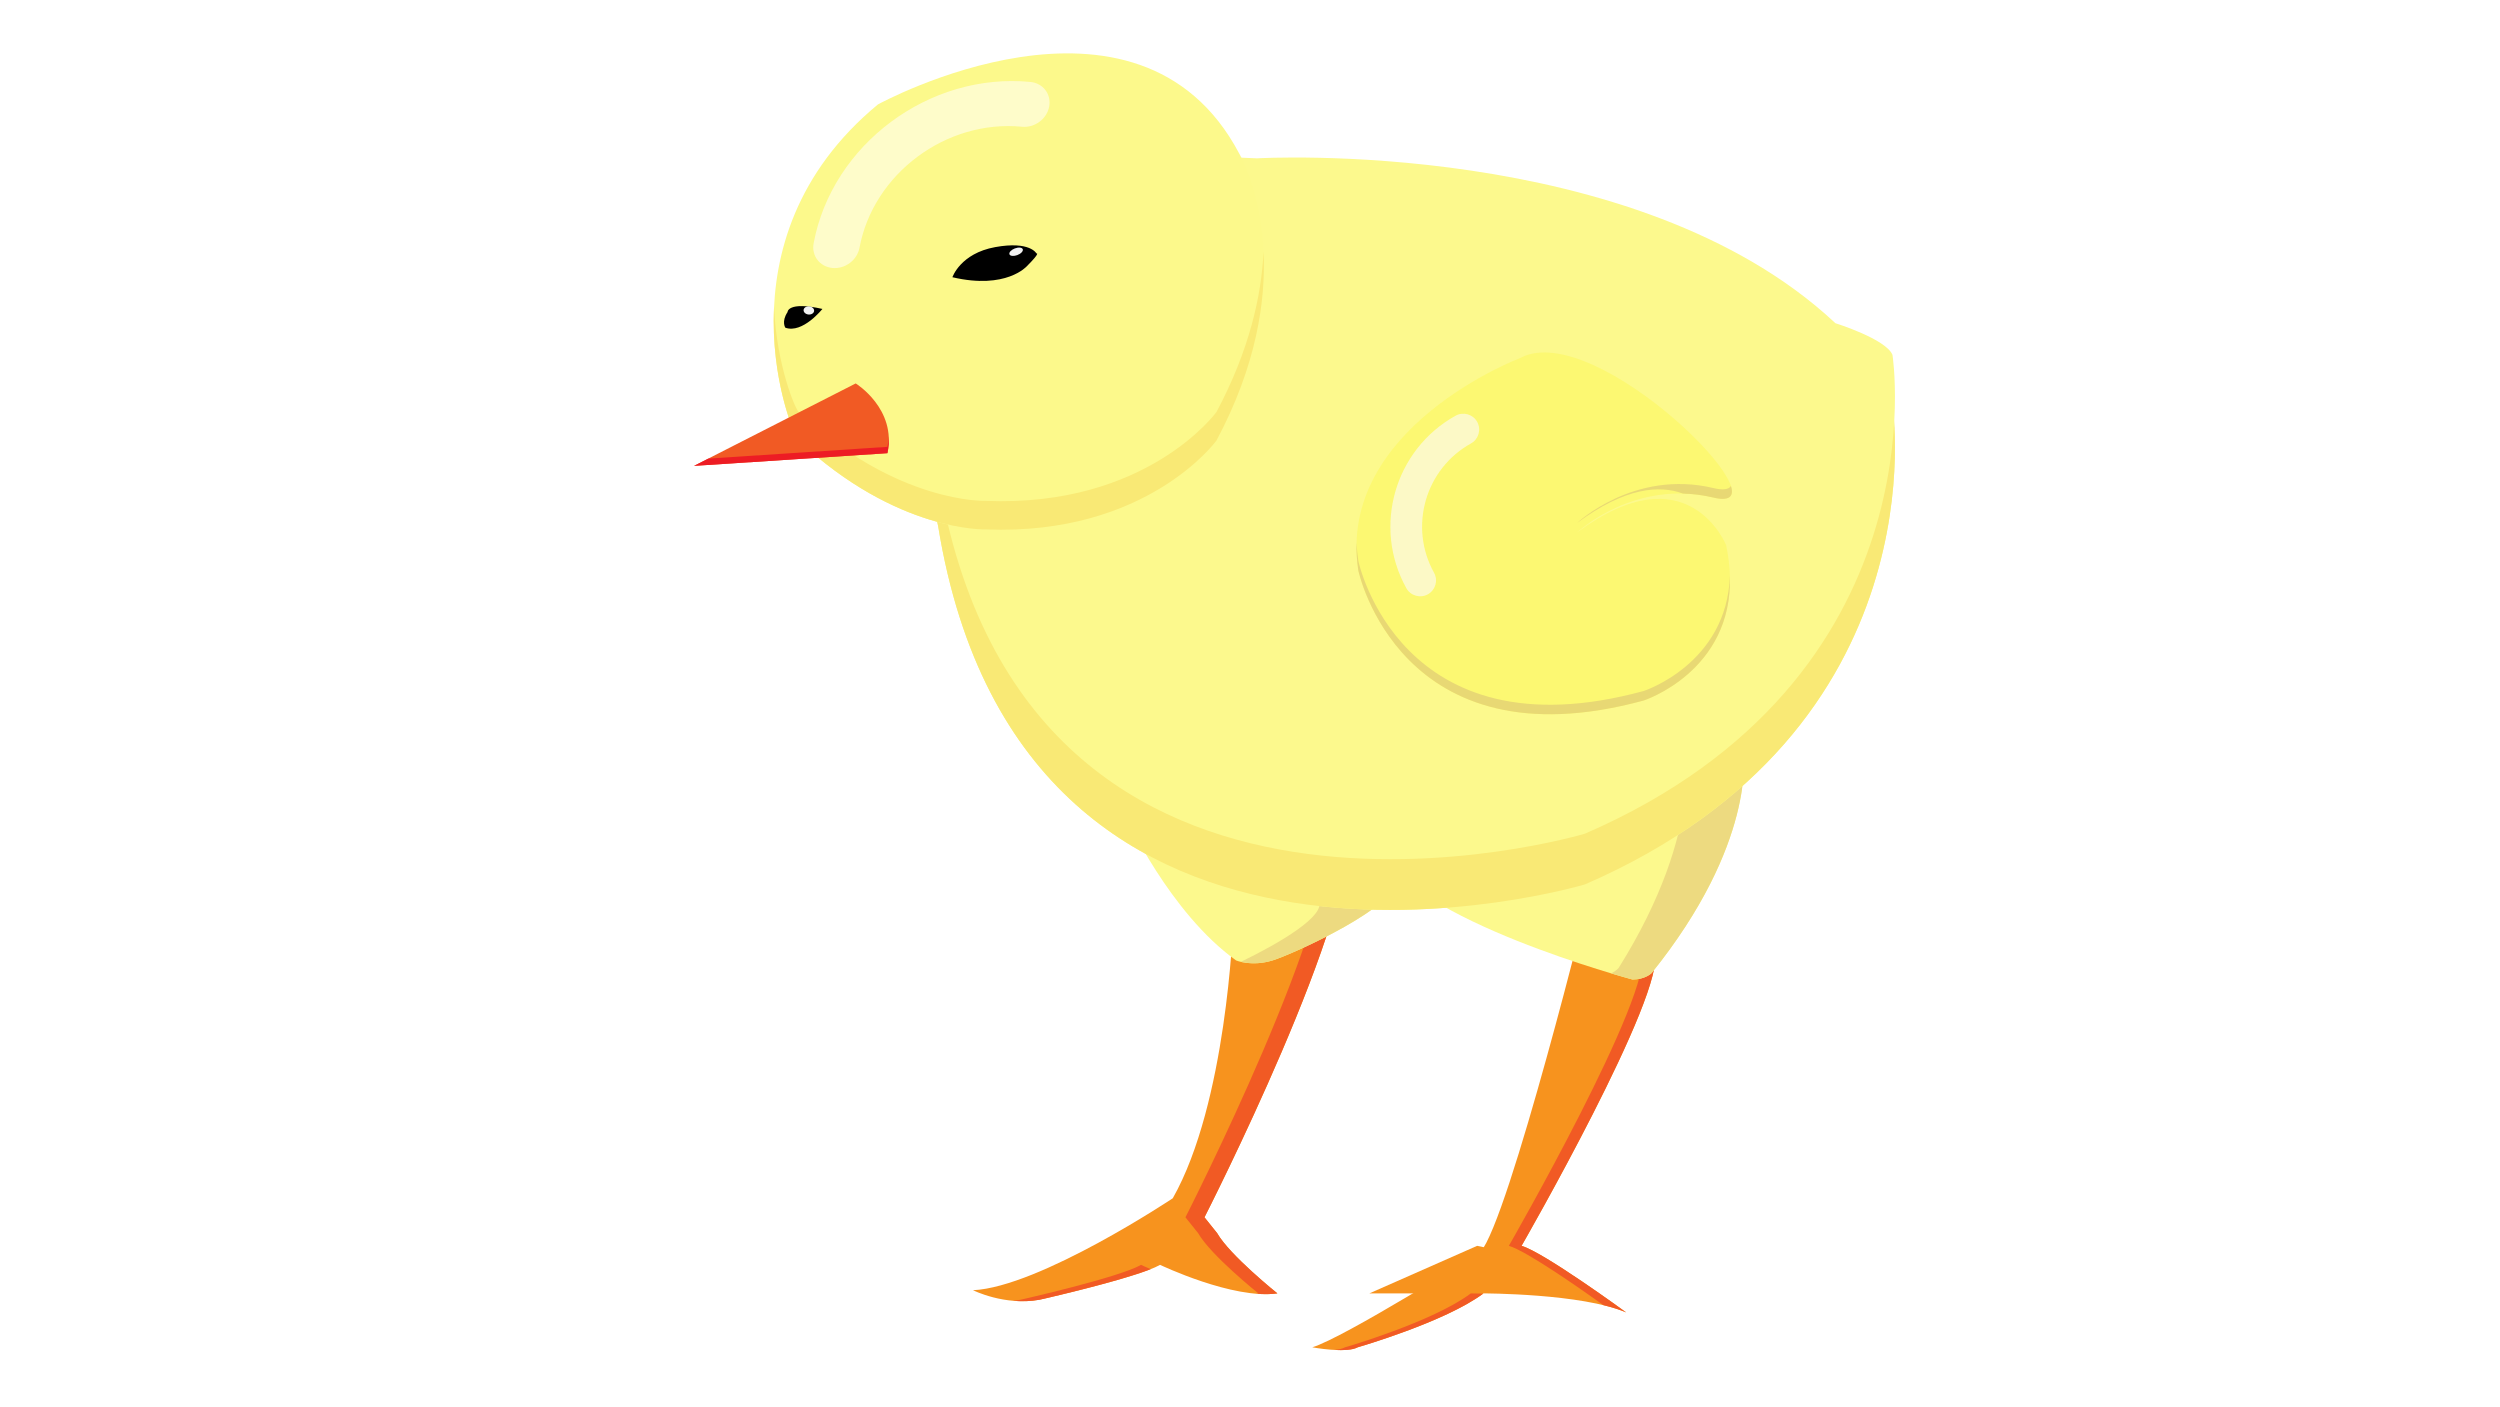
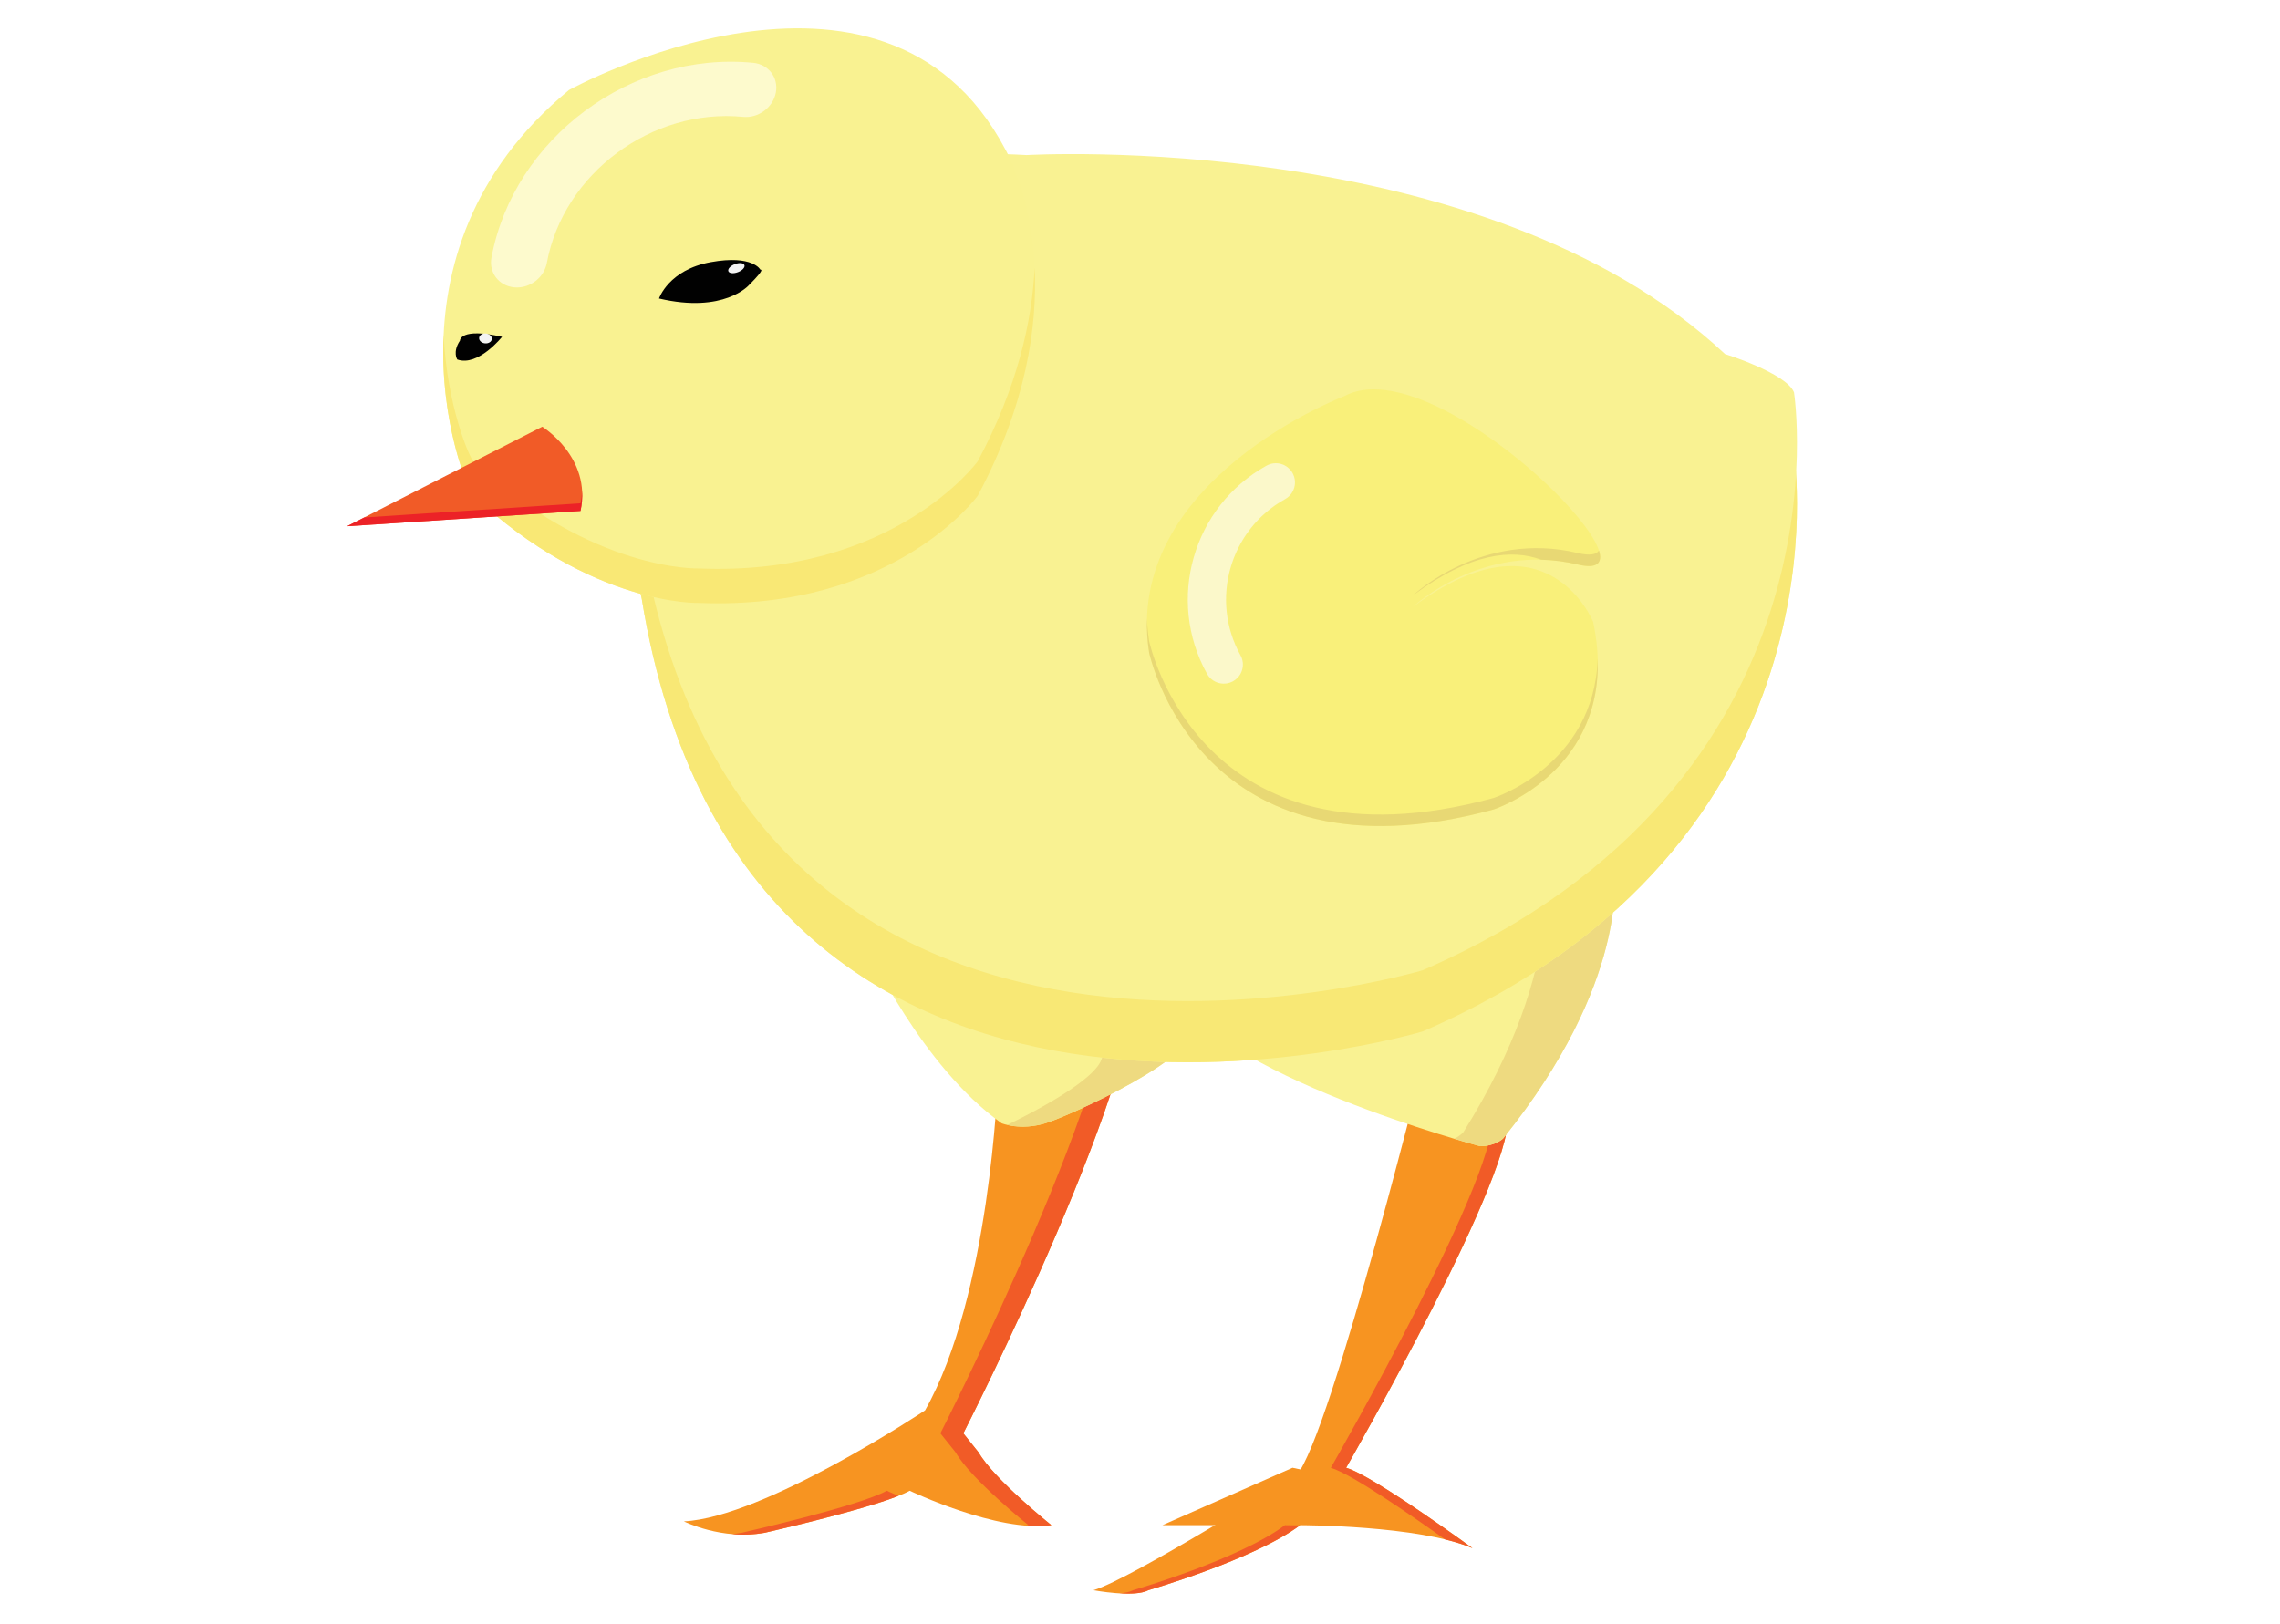
- <svg xmlns="http://www.w3.org/2000/svg" version="1.1" x="0px" y="0px" viewBox="0 0 1920 1080" style="enable-background:new 0 0 1920 1080;" xml:space="preserve">
-   <style type="text/css">
- 	.st0{display:none;}
- 	.st1{display:inline;fill:#CCCCCC;}
- 	.st2{fill:#F7931E;}
- 	.st3{fill:#F15A24;}
- 	.st4{fill:#FCF98D;}
- 	.st5{fill:#EDDA80;}
- 	.st6{fill:#F9E975;}
- 	.st7{fill:#FCF98B;}
- 	.st8{opacity:0.66;fill:#FFFDEB;}
- 	.st9{fill:#ED1C24;}
- 	.st10{fill:#FCF872;}
- 	.st11{fill:#E8D874;}
- 	.st12{opacity:0.78;fill:#FCFADE;}
- 	.st13{fill:#F2F2F2;}
- </style>
-   <g id="background" class="st0">
-     <rect class="st1" width="1920" height="1080" />
-   </g>
-   <g id="left_leg_2_">
-     <g id="left_leg_1_">
-       <path id="left_leg" class="st2" d="M946.95,710.87c0,0-4.87,136.36-46.27,209.41c0,0-102.27,68.18-153.41,70.61    c0,0,24.35,12.18,51.14,7.3c0,0,75.49-17.04,92.53-26.78c0,0,56.01,26.78,90.1,21.91c0,0-36.53-29.22-46.27-46.27l-9.74-12.17    c0,0,121.75-238.63,109.58-301.94h-96.36L946.95,710.87z" />
-       <g>
-         <path class="st3" d="M876.34,971.41c-17.05,9.74-92.53,26.78-92.53,26.78c-1.99,0.36-3.96,0.62-5.91,0.8     c6.39,0.57,13.36,0.5,20.52-0.8c0,0,60.36-13.63,85.31-23.48C879.08,972.73,876.34,971.41,876.34,971.41z" />
-         <path class="st3" d="M934.78,947.06l-9.74-12.17c0,0,121.75-238.63,109.58-301.94H1020c12.17,63.31-109.58,301.94-109.58,301.94     l9.74,12.17c9.74,17.05,46.27,46.27,46.27,46.27c-0.68,0.1-1.38,0.16-2.07,0.23c5.88,0.51,11.53,0.5,16.68-0.23     C981.04,993.33,944.52,964.11,934.78,947.06z" />
+ <svg xmlns="http://www.w3.org/2000/svg" id="Layer_1" data-name="Layer 1" viewBox="0 0 5840 4160">
+   <defs>
+     <style>.cls-1{fill:#f79421;}.cls-2{fill:#f15b27;}.cls-3{fill:#f9f292;}.cls-4{fill:#eeda80;}.cls-5{fill:#f8e875;}.cls-6{fill:#f9f291;}.cls-7{fill:#f9e875;}.cls-8{fill:#fffded;opacity:0.66;}.cls-12,.cls-8{isolation:isolate;}.cls-9{fill:#ec2227;}.cls-10{fill:#f9f07a;}.cls-11{fill:#e8d874;}.cls-12{fill:#fbfae0;opacity:0.78;}.cls-13{fill:#010101;}.cls-14{fill:#f3f3f3;}</style>
+   </defs>
+   <g id="chick_3" data-name="chick 3">
+     <g id="left_leg" data-name="left leg">
+       <g id="left_leg-2" data-name="left leg">
+         <path id="left_leg-3" data-name="left leg" class="cls-1" d="M2555.7,2769.88s-19.59,549-186.32,843.23c0,0-411.82,274.52-617.74,284.36,0,0,98,49,205.92,29.43,0,0,303.94-68.61,372.55-107.87,0,0,225.5,107.87,362.8,88.28,0,0-147-117.63-186.32-186.32l-39.18-49s490.27-960.86,441.25-1215.79H2520.6Z" />
+         <path class="cls-2" d="M2271.42,3818.94c-68.6,39.18-372.55,107.88-372.55,107.88q-12,2.11-23.76,3.25a306.69,306.69,0,0,0,82.61-3.25s243.09-54.94,343.46-94.54C2282.43,3824.28,2271.42,3818.94,2271.42,3818.94Z" />
+         <path class="cls-2" d="M2506.68,3720.9l-39.18-49S2957.77,2711,2908.75,2456.1h-58.86c49,254.93-441.25,1215.79-441.25,1215.79l39.18,49c39.18,68.61,186.32,186.33,186.32,186.33-2.75.41-5.5.66-8.33.91,23.67,2,46.43,2,67.19-.91C2693,3907.23,2545.94,3789.51,2506.68,3720.9Z" />
+       </g>
+     </g>
+     <g id="right_leg" data-name="right leg">
+       <g id="right_leg-2" data-name="right leg">
+         <g id="right_leg-3" data-name="right leg">
+           <polygon class="cls-1" points="3310.73 3760.17 2977.36 3907.23 3238.29 3907.23 3379.34 3774.76 3310.73 3760.17" />
+           <path class="cls-1" d="M3663.7,2652.17s-254.93,1029.47-343.13,1127.59c0,0-421.58,264.77-519.7,294.11,0,0,104.29,19.59,140.39,0,0,0,271.44-78.44,389.06-166.64,0,0,303.95,0,441.25,58.85,0,0-254.93-186.32-323.54-205.91,0,0,451-784.38,411.82-911.84l98-323.54-254.93-98Z" />
+         </g>
+         <path class="cls-2" d="M3291.06,3907.23C3173.43,3995.51,2902,4073.87,2902,4073.87c-8.42,4.59-20.6,7-34.35,8.09,27.84,1.58,57.44.67,73.53-8.09,0,0,270.1-78.11,388.23-166.06C3305.48,3907.23,3291.06,3907.23,3291.06,3907.23Z" />
+         <path class="cls-2" d="M3859.77,2848.24l98-323.53-254.93-98-2.42,14.17,218.16,83.95-98,323.54c39.18,127.46-411.82,911.84-411.82,911.84,53.85,15.42,222.5,133.47,292.52,183.57,26,6.33,50,13.67,70.28,22.34,0,0-254.93-186.32-323.54-205.91C3448,3760.17,3899,2975.71,3859.77,2848.24Z" />
+       </g>
+     </g>
+     <g id="right_thigh" data-name="right thigh">
+       <g id="right_thigh-2" data-name="right thigh">
+         <path id="right_thigh-3" data-name="right thigh" class="cls-3" d="M4134.29,2240.35s39.18,274.52-284.36,676.5c0,0-19.59,19.59-58.85,19.59,0,0-696.18-186.32-774.63-402s627.49-607.9,627.49-607.9Z" />
+         <path class="cls-4" d="M4134.29,2240.35,3644,1926.56s-45.1,25.1-111.21,65.94L3950.89,2195s71.36,268-202.5,705.35c0,0-7.5,9.25-23.51,17,41.1,12.34,66.19,19,66.19,19,39.19,0,58.86-19.59,58.86-19.59C4173.56,2515,4134.29,2240.35,4134.29,2240.35Z" />
+       </g>
+     </g>
+     <g id="left_thigh" data-name="left thigh">
+       <g id="left_thigh-2" data-name="left thigh">
+         <path id="left_thigh-3" data-name="left thigh" class="cls-3" d="M2223.66,2431.59s136.05,299,341.87,446.08c0,0,47.61,19.59,112,0s407.65-176.48,368.38-245.09c0,0,313.79-362.8-254.93-519.69s-617.73-49-627.48,68.6S2195.48,2377.65,2223.66,2431.59Z" />
+         <path class="cls-4" d="M2791,2112.89c-419.66-115.8-556.3-87.37-603.06-17.26,89.45,7,211.24,30.18,377.55,76,568.72,156.89,254.93,519.69,254.93,519.69,26.51,46.44-121.79,133.14-240.59,190.58,18.76,4.41,54.36,8.92,97.71-4.26,64.44-19.59,407.65-176.48,368.38-245.09C3046,2632.58,3359.75,2269.78,2791,2112.89Z" />
+       </g>
+     </g>
+     <g id="body">
+       <g id="body-2" data-name="body">
+         <g id="body-3" data-name="body">
+           <path class="cls-3" d="M4595.13,1161.86S4752,2162,3644,2642.42c0,0-1735.48,519.69-2000.17-1107.92,0,0-253.84-1049.14,985.88-980.45,0,0,1171.19-68.61,1788.92,509.86C4418.65,1063.82,4575.54,1112.84,4595.13,1161.86Z" />
+         </g>
+         <g id="body-4" data-name="body">
+           <path class="cls-5" d="M4595.13,1161.86S4752,2162,3644,2642.42c0,0-1735.48,519.69-2000.17-1107.92,0,0-253.84-1049.14,985.88-980.45,0,0,1171.19-68.61,1788.92,509.86C4418.65,1063.82,4575.54,1112.84,4595.13,1161.86Z" />
+         </g>
+         <g id="body-5" data-name="body">
+           <path class="cls-3" d="M4595.13,1005.05S4752,2005.18,3644,2485.61c0,0-1735.48,519.69-2000.17-1107.92,0,0-253.84-1049.14,985.88-980.45,0,0,1171.19-68.61,1788.92,509.86C4418.65,906.93,4575.54,956,4595.13,1005.05Z" />
+         </g>
+       </g>
+     </g>
+     <g id="head">
+       <g id="head-2" data-name="head">
+         <path id="head-3" data-name="head" class="cls-6" d="M1212.44,1269.73c-22.67-21.17-264.76-617.73,245.09-1039.3,0,0,804-441.25,1117.17,151.64,0,0,212.17,358.21-70.11,887.66,0,0-213.58,295-713.68,274.94C1790.91,1544.67,1516.39,1554,1212.44,1269.73Z" />
+         <path class="cls-7" d="M2504.59,1181.45S2291,1476.39,1790.91,1456.39c0,0-274.52,9.42-578.47-274.94-10.42-9.75-67.69-142.3-76-323.54-10.67,225.17,63.94,400.49,76,411.82,304,284.36,578.47,274.94,578.47,274.94,500,20,713.68-274.94,713.68-274.94,124.38-233.42,152.73-433.49,145.56-584.3C2643.65,822.82,2606.13,991.05,2504.59,1181.45Z" />
+         <path class="cls-8" d="M1316.82,736.12c-39.19-3.84-65.11-37.93-58-76.2,56.86-305.61,357.55-529.53,670.42-499.1,39.18,3.83,65.11,37.93,58,76.19s-44.6,66.19-83.78,62.36c-234.59-22.84-460.17,145.05-502.85,374.3C1393.51,712,1356,740,1316.82,736.12Z" />
+       </g>
+     </g>
+     <g id="beak">
+       <g id="beak-2" data-name="beak">
+         <path id="beak-3" data-name="beak" class="cls-2" d="M1388.93,1093.17s127.46,78.44,98,215.74L888.91,1348.1Z" />
+         <path class="cls-9" d="M1487,1289.33,933,1325.67l-44.19,22.51L1486.88,1309a193.91,193.91,0,0,0,4.09-50.85A183.52,183.52,0,0,1,1487,1289.33Z" />
+       </g>
+     </g>
+     <g id="wing">
+       <g id="wing-2" data-name="wing">
+         <path id="wing-3" data-name="wing" class="cls-10" d="M3443.37,1014.8s-568.72,215.75-500,656.92c0,0,127.47,607.89,882.42,402,0,0,333.37-107.87,254.93-480.43,0,0-117.63-294.11-460.84-39.18,0,0,176.48-166.64,421.57-107.87S3678.7,887.34,3443.37,1014.8Z" />
+         <path class="cls-11" d="M3825.76,2044.27c-755,205.91-882.42-402-882.42-402a467.84,467.84,0,0,1-5.42-57.69,475.55,475.55,0,0,0,5.42,87.12s127.47,607.89,882.42,402c0,0,276-89.36,266.6-386.23C4083.44,1960.83,3825.76,2044.27,3825.76,2044.27Z" />
+         <path class="cls-11" d="M4041.51,1416.79c-245.09-58.86-421.58,107.87-421.58,107.87,148.56-110.37,254.76-117.79,327.54-90.78a449.63,449.63,0,0,1,94,12.34c49.76,11.92,64.35-4,54.1-35.93C4088.94,1421,4071.77,1424,4041.51,1416.79Z" />
+         <path class="cls-12" d="M3158.34,1745.25a49.05,49.05,0,0,1-66.69-19.09c-105-189.08-36.6-428.33,152.47-533.29a49.05,49.05,0,1,1,47.61,85.78c-141.81,78.7-193.08,258.18-114.38,400A48.91,48.91,0,0,1,3158.34,1745.25Z" />
+       </g>
+     </g>
+     <g id="left_eye" data-name="left eye">
+       <g id="left_eye-2" data-name="left eye">
+         <path class="cls-13" d="M1286,862.83s-61.19,77.11-114.71,58.11c0,0-12.75-18.85,6.84-48.27C1178.18,872.59,1177.68,838.41,1286,862.83Z" />
+         <ellipse class="cls-14" cx="1243.62" cy="867.07" rx="12.67" ry="16.34" transform="translate(260.23 2020.92) rotate(-84.45)" />
+       </g>
+     </g>
+     <g id="right_eye" data-name="right eye">
+       <g id="right_eye-2" data-name="right eye">
+         <path class="cls-13" d="M1688,764.71s24.51-73.53,132.38-93.12,127.47,19.59,127.47,19.59,14.67-4.92-29.43,39.19C1918.38,730.45,1854.68,804,1688,764.71Z" />
+         <ellipse class="cls-14" cx="1886.19" cy="686.93" rx="22.01" ry="11.01" transform="translate(-121 714.95) rotate(-20.81)" />
      </g>
    </g>
  </g>
-   <g id="right_leg_2_">
-     <g id="right_leg_3_">
-       <g id="right_leg_4_">
-         <polygon class="st2" points="1134.45,956.8 1051.66,993.33 1116.47,993.33 1151.49,960.43    " />
-         <path class="st2" d="M1222.11,681.65c0,0-63.31,255.68-85.22,280.03c0,0-104.71,65.74-129.06,73.05c0,0,25.9,4.87,34.87,0     c0,0,67.4-19.48,96.62-41.4c0,0,75.49,0,109.58,14.61c0,0-63.31-46.27-80.35-51.14c0,0,112.01-194.8,102.27-226.46l24.35-80.36     l-63.31-24.35L1222.11,681.65z" />
-       </g>
-       <g>
-         <path class="st3" d="M1129.58,993.33c-29.22,21.92-96.62,41.4-96.62,41.4c-2.1,1.14-5.12,1.74-8.52,2     c6.92,0.4,14.27,0.17,18.26-2c0,0,67.08-19.39,96.41-41.24C1133.16,993.33,1129.58,993.33,1129.58,993.33z" />
-         <path class="st3" d="M1270.81,730.35l24.35-80.36l-63.31-24.35l-0.61,3.51l54.18,20.84l-24.35,80.36     C1270.81,762,1158.8,956.8,1158.8,956.8c13.38,3.82,55.25,33.14,72.65,45.58c6.46,1.57,12.41,3.4,17.45,5.56     c0,0-63.31-46.27-80.35-51.14C1168.54,956.8,1280.55,762,1270.81,730.35z" />
-       </g>
-     </g>
-   </g>
-   <g id="right_thigh_2_">
-     <g id="right_thigh_1_">
-       <path id="right_thigh" class="st4" d="M1338.99,579.38c0,0,9.74,68.18-70.62,168.02c0,0-4.87,4.87-14.61,4.87    c0,0-172.89-46.27-192.36-99.84c-19.48-53.57,155.84-150.97,155.84-150.97L1338.99,579.38z" />
-       <path class="st5" d="M1338.99,579.38l-121.75-77.92c0,0-11.2,6.23-27.62,16.39l103.83,50.29c0,0,17.72,66.55-50.29,175.18    c0,0-1.86,2.31-5.83,4.23c10.21,3.06,16.44,4.73,16.44,4.73c9.74,0,14.61-4.87,14.61-4.87    C1348.73,647.56,1338.99,579.38,1338.99,579.38z" />
-     </g>
-   </g>
-   <g id="left_thigh_2_">
-     <g id="left_thigh_3_">
-       <path id="left_thigh_4_" class="st4" d="M864.47,626.86c0,0,33.78,74.27,84.91,110.79c0,0,11.81,4.87,27.82,0    c16.01-4.87,101.23-43.83,91.49-60.88c0,0,77.92-90.1-63.31-129.06s-153.41-12.17-155.84,17.05    C847.12,593.99,857.48,613.47,864.47,626.86z" />
-       <path class="st5" d="M1005.39,547.72c-104.23-28.75-138.16-21.69-149.77-4.28c22.21,1.73,52.46,7.5,93.76,18.89    c141.23,38.96,63.31,129.06,63.31,129.06c6.59,11.53-30.25,33.07-59.74,47.32c4.66,1.09,13.5,2.22,24.26-1.06    c16.01-4.87,101.23-43.83,91.49-60.88C1068.7,676.78,1146.62,586.68,1005.39,547.72z" />
-     </g>
-   </g>
-   <g id="body_4_">
-     <g id="body">
-       <g id="body_1_">
-         <g>
-           <path class="st4" d="M1453.43,311.53c0,0,38.96,248.37-236.2,367.69c0,0-431,129.06-496.74-275.16      c0,0-63.04-260.55,244.84-243.5c0,0,290.86-17.04,444.27,126.62C1409.6,287.18,1448.56,299.35,1453.43,311.53z" />
-         </g>
-       </g>
-       <g id="body_3_">
-         <g>
-           <path class="st6" d="M1453.43,311.53c0,0,38.96,248.37-236.2,367.69c0,0-431,129.06-496.74-275.16      c0,0-63.04-260.55,244.84-243.5c0,0,290.86-17.04,444.27,126.62C1409.6,287.18,1448.56,299.35,1453.43,311.53z" />
-         </g>
-       </g>
-       <g id="body_2_">
-         <g>
-           <path class="st4" d="M1453.43,272.57c0,0,38.96,248.37-236.2,367.69c0,0-431,129.06-496.74-275.16      c0,0-63.04-260.55,244.84-243.5c0,0,290.86-17.05,444.27,126.62C1409.6,248.22,1448.56,260.39,1453.43,272.57z" />
-         </g>
-       </g>
-     </g>
-   </g>
-   <g id="head_2_">
-     <g id="head_3_">
-       <path id="head_4_" class="st7" d="M613.36,338.31c-5.62-5.26-65.75-153.41,60.88-258.11c0,0,199.67-109.58,277.43,37.65    c0,0,52.69,88.97-17.41,220.46c0,0-53.05,73.26-177.24,68.28C757.02,406.6,688.84,408.93,613.36,338.31z" />
-       <path class="st6" d="M934.26,316.4c0,0-53.05,73.26-177.24,68.28c0,0-68.18,2.33-143.67-68.28c-2.6-2.43-16.8-35.34-18.89-80.36    c-2.65,55.92,15.89,99.46,18.89,102.27c75.49,70.62,143.67,68.28,143.67,68.28c124.19,4.97,177.24-68.28,177.24-68.28    c30.9-57.96,37.93-107.65,36.15-145.11C968.79,227.33,959.46,269.12,934.26,316.4z" />
-       <path class="st8" d="M639.27,205.8c-9.73-0.95-16.18-9.42-14.41-18.92c14.12-75.9,88.81-131.51,166.5-123.95    c9.73,0.95,16.18,9.42,14.41,18.92c-1.77,9.5-11.09,16.44-20.81,15.49c-58.27-5.67-114.29,36.03-124.87,92.96    C658.32,199.81,649,206.75,639.27,205.8z" />
-     </g>
-   </g>
-   <g id="beak_2_">
-     <g id="beak_1_">
-       <path id="beak" class="st3" d="M657.19,294.48c0,0,31.66,19.48,24.35,53.57L533,357.79L657.19,294.48z" />
-       <path class="st9" d="M681.54,343.18l-137.57,9.02L533,357.79l148.54-9.74c0.96-4.47,1.23-8.67,1.01-12.63    C682.42,337.92,682.11,340.5,681.54,343.18z" />
-     </g>
-   </g>
-   <g id="wing_2_">
-     <g id="wing_3_">
-       <path id="wing_4_" class="st10" d="M1167.39,275c0,0-141.23,53.57-124.19,163.15c0,0,31.66,150.97,219.15,99.84    c0,0,82.79-26.79,63.31-119.32c0,0-29.22-73.05-114.45-9.74c0,0,43.83-41.4,104.7-26.79C1376.8,396.75,1225.83,243.35,1167.39,275    z" />
-       <g>
-         <path class="st11" d="M1262.36,530.68c-187.5,51.14-219.15-99.84-219.15-99.84c-0.76-4.89-1.19-9.67-1.35-14.34     c-0.22,6.96,0.19,14.16,1.35,21.64c0,0,31.66,150.97,219.15,99.84c0,0,68.56-22.19,66.21-95.92     C1326.35,509.96,1262.36,530.68,1262.36,530.68z" />
-         <path class="st11" d="M1315.93,374.84c-60.87-14.61-104.7,26.79-104.7,26.79c36.89-27.4,63.28-29.25,81.35-22.54     c7.44,0.19,15.24,1.12,23.35,3.06c12.36,2.97,15.99-0.99,13.43-8.93C1327.73,375.88,1323.45,376.64,1315.93,374.84z" />
-       </g>
-       <path class="st12" d="M1096.6,456.43c-5.88,3.26-13.29,1.14-16.55-4.73c-26.07-46.96-9.08-106.37,37.87-132.44    c5.88-3.26,13.29-1.14,16.55,4.73c3.26,5.88,1.14,13.29-4.73,16.55c-35.22,19.55-47.96,64.11-28.4,99.33    C1104.6,445.75,1102.48,453.16,1096.6,456.43z" />
-     </g>
-   </g>
-   <g id="left_eye_1_">
-     <g id="left_eye">
-       <path d="M631.62,237.26c0,0-15.2,19.15-28.48,14.42c0,0-3.18-4.68,1.69-11.99C604.83,239.7,604.72,231.21,631.62,237.26z" />
-       <ellipse transform="matrix(0.0968 -0.9953 0.9953 0.0968 323.7648 833.6205)" class="st13" cx="621.2" cy="238.42" rx="3.14" ry="4.05" />
-     </g>
-   </g>
-   <g id="right_eye_1_">
-     <g id="right_eye_2_">
-       <path d="M731.45,212.91c0,0,6.09-18.26,32.87-23.13c26.79-4.87,31.66,4.87,31.66,4.87s3.65-1.22-7.3,9.74    C788.68,204.39,772.85,222.65,731.45,212.91z" />
-       <ellipse transform="matrix(0.9348 -0.3553 0.3553 0.9348 -17.7834 289.8546)" class="st13" cx="780.33" cy="193.35" rx="5.47" ry="2.73" />
-     </g>
-   </g>
</svg>
